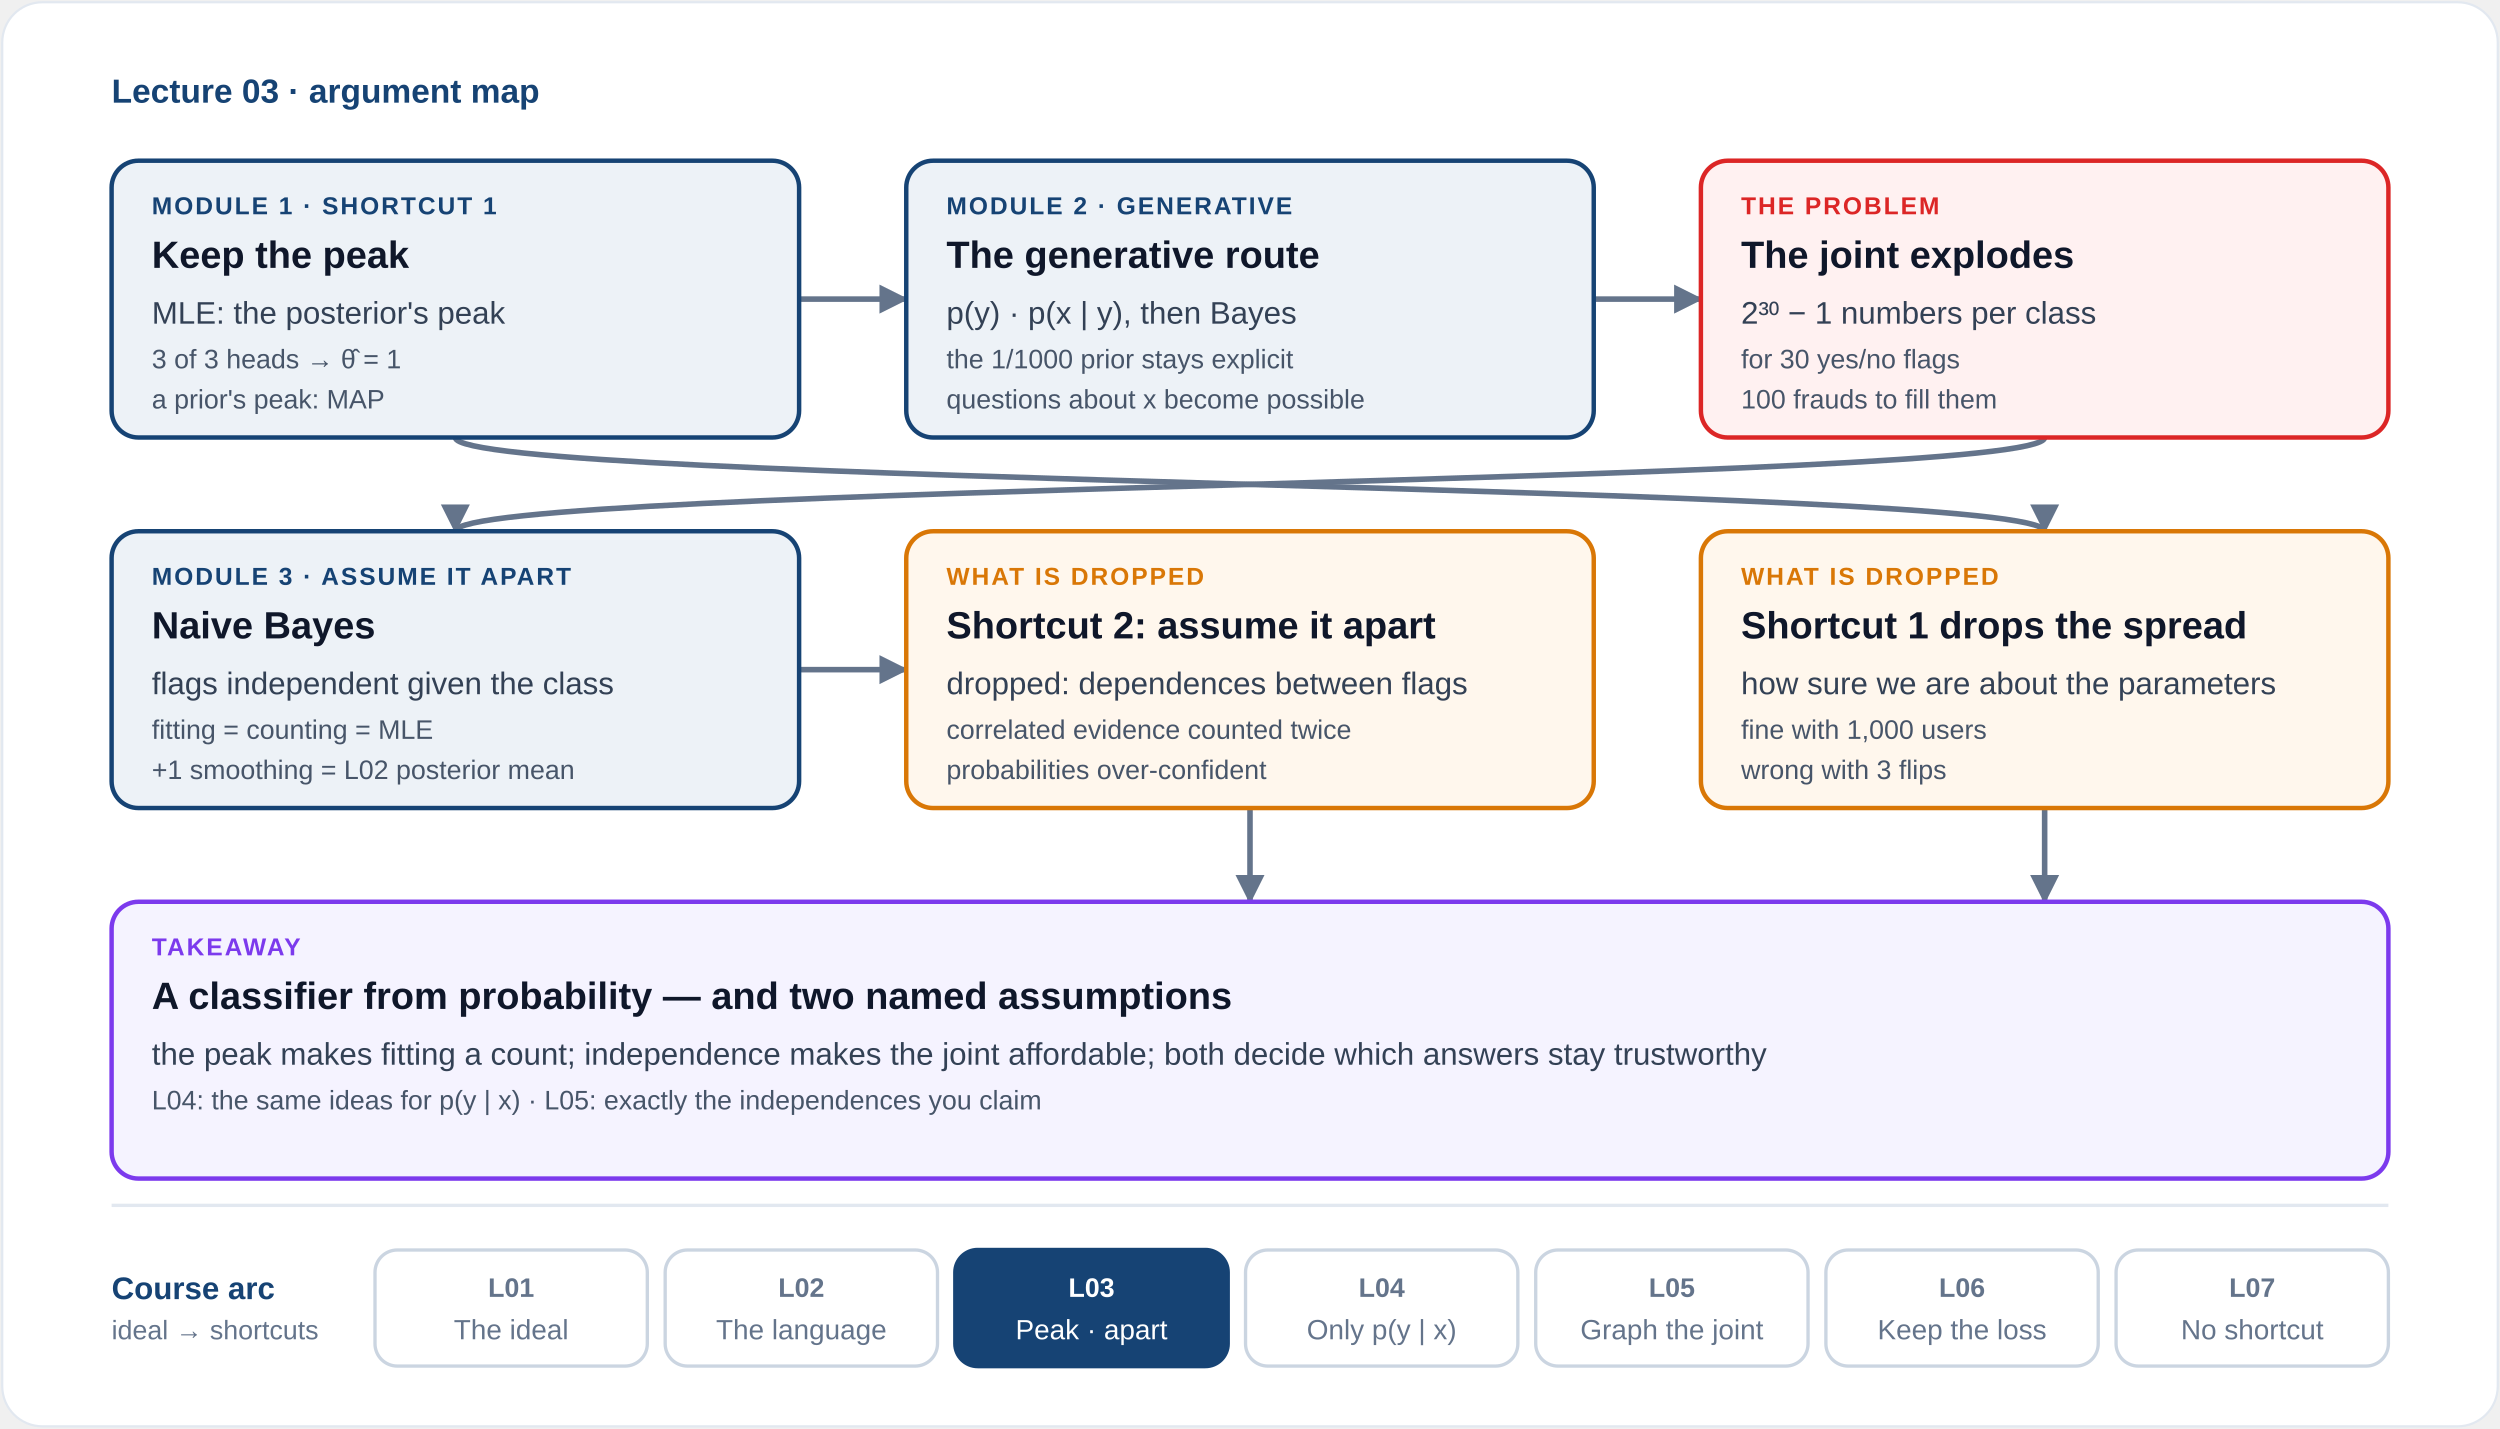
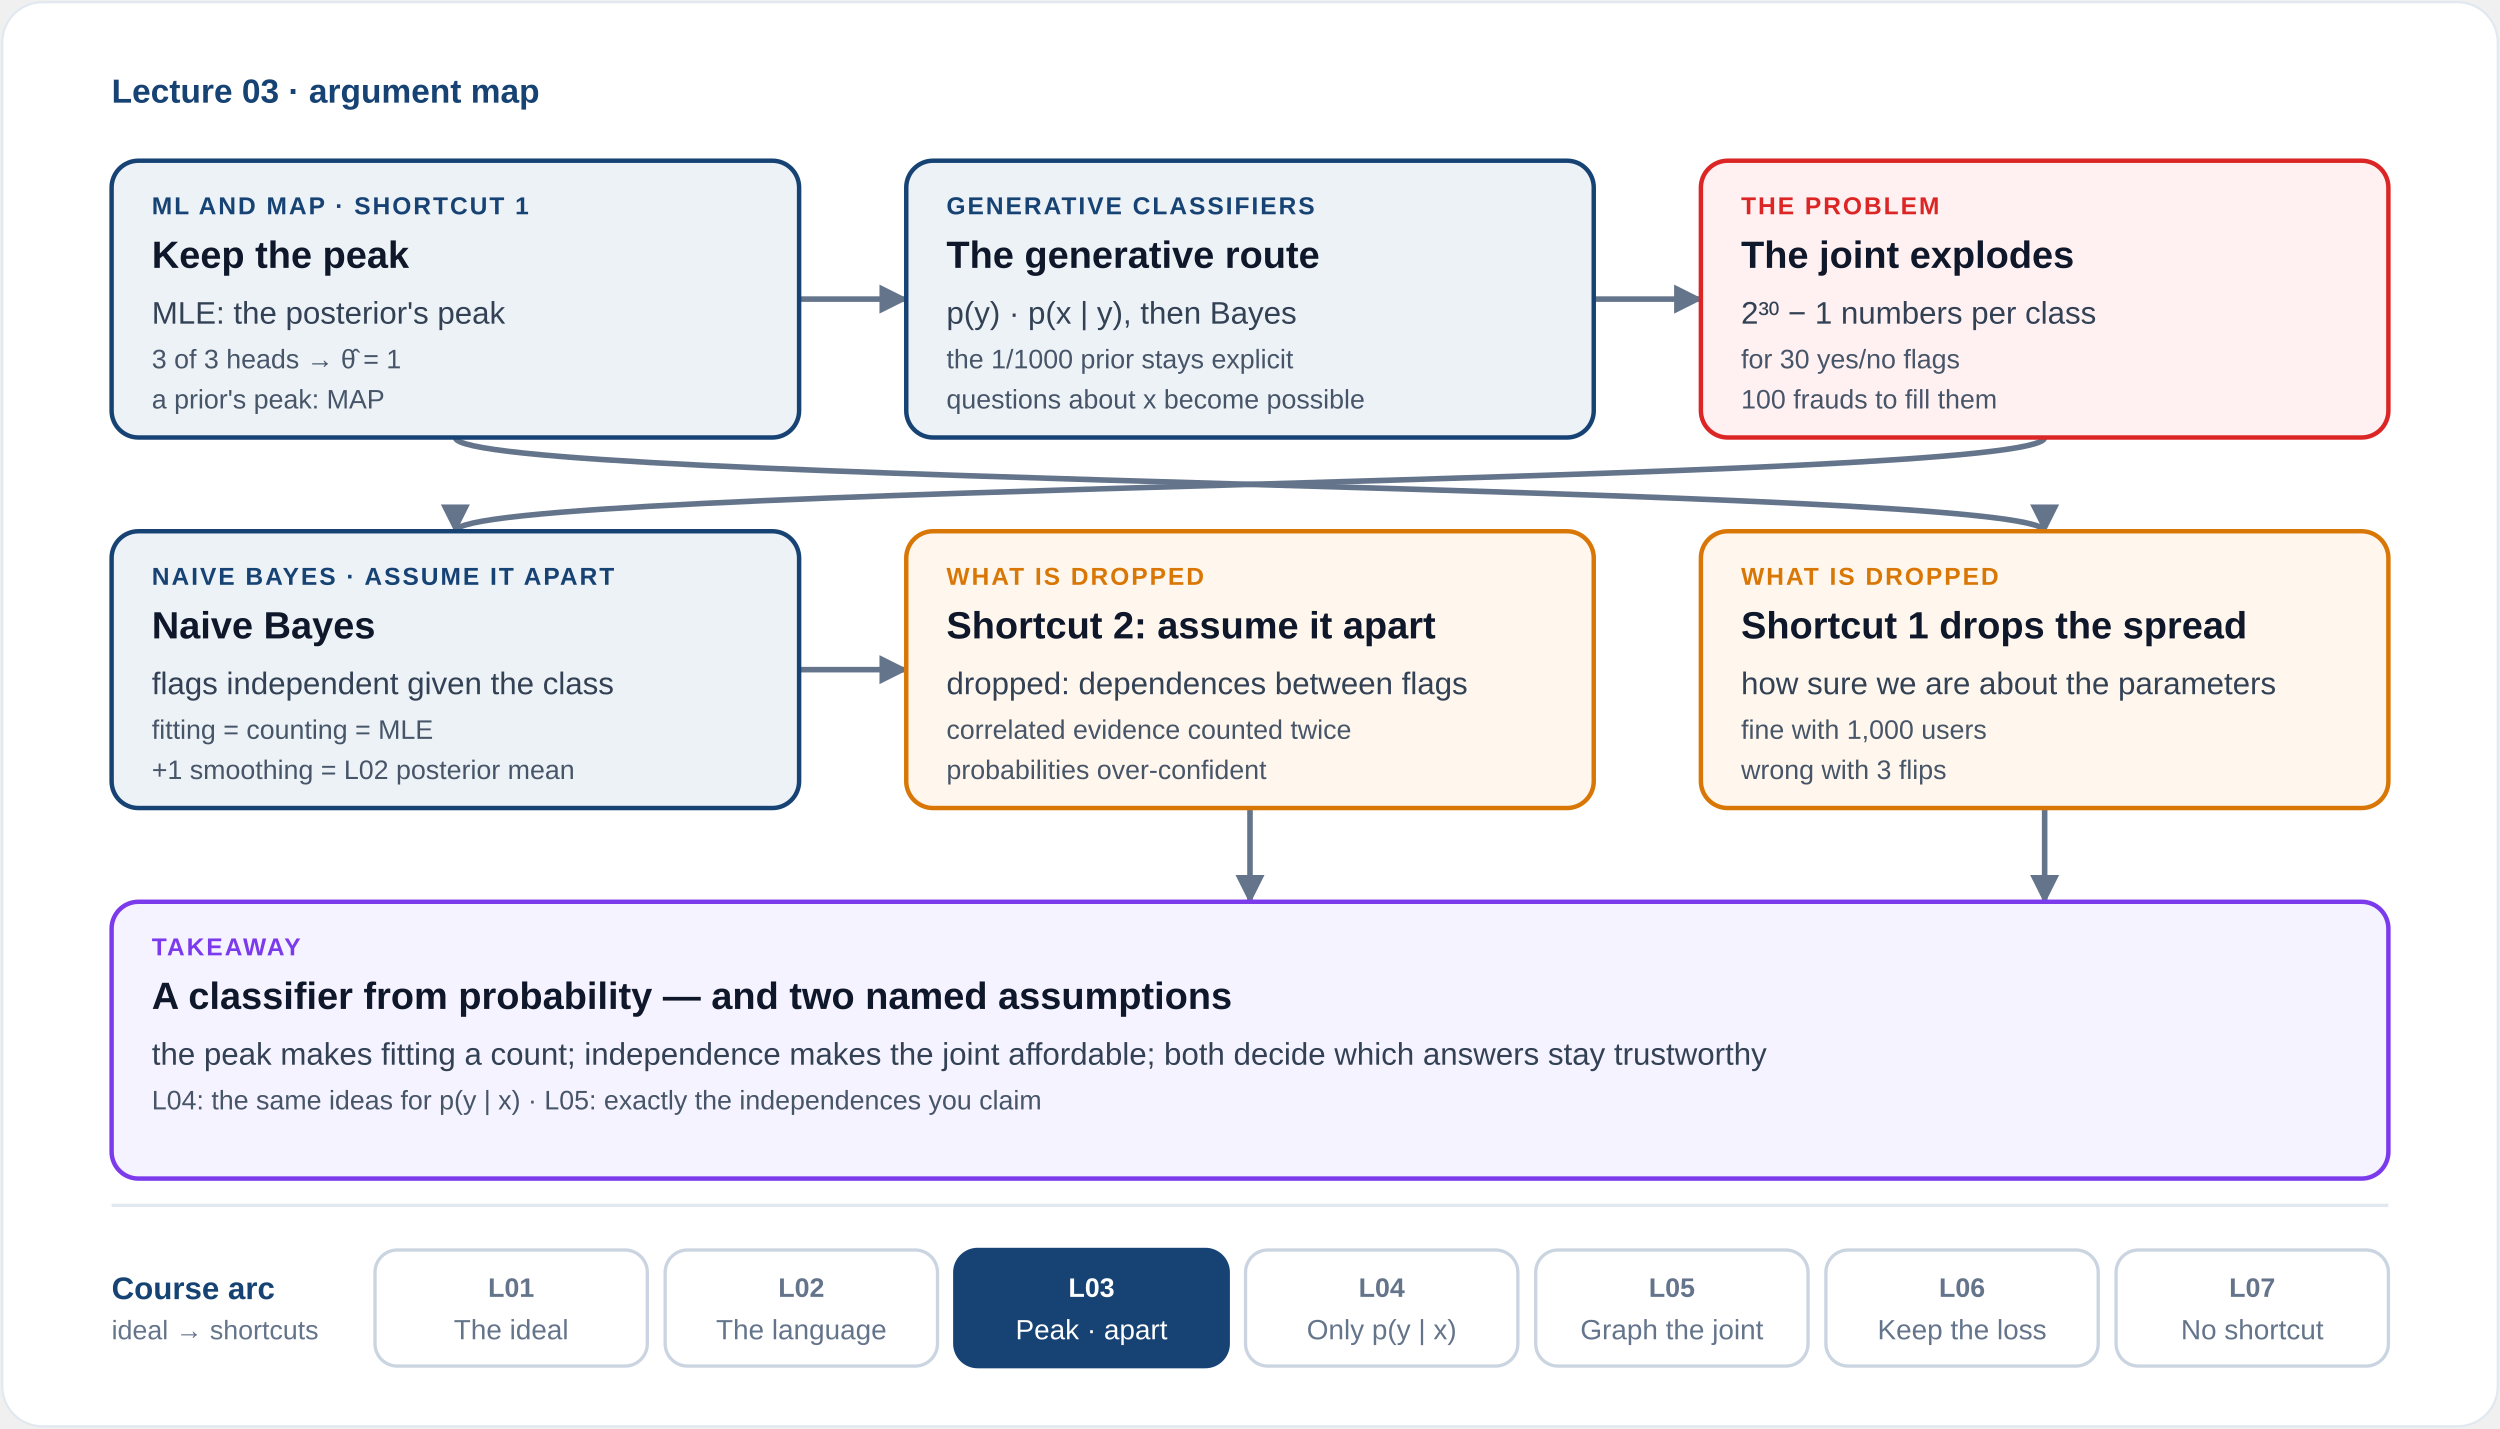
<svg xmlns="http://www.w3.org/2000/svg" viewBox="0 0 1120 640" role="img" aria-labelledby="title desc">
  <defs>
    <marker id="arrow" markerUnits="userSpaceOnUse" markerWidth="13" markerHeight="13" refX="12" refY="6.5" orient="auto">
      <path d="M0,0 L13,6.5 L0,13 Z" fill="#64748b" />
    </marker>
    <style>
      .head { font: 700 17px Arial, "Helvetica Neue", sans-serif; fill: #0f172a; }
      .text { font: 14px Arial, "Helvetica Neue", sans-serif; fill: #334155; }
      .small { font: 12px Arial, "Helvetica Neue", sans-serif; fill: #475569; }
      .tag { font: 700 11px Arial, "Helvetica Neue", sans-serif; letter-spacing: 0.08em; }
      .arclabel { font: 700 14px Arial, "Helvetica Neue", sans-serif; fill: #164374; }
      .arcsub { font: 12px Arial, "Helvetica Neue", sans-serif; fill: #64748b; }
      .arcnum { font: 700 12px Arial, "Helvetica Neue", sans-serif; }
      .arcname { font: 12.5px Arial, "Helvetica Neue", sans-serif; }
      .arrow { stroke: #64748b; stroke-width: 2.5; fill: none; marker-end: url(#arrow); }
    </style>
  </defs>
  <rect x="1" y="1" width="1118" height="638" rx="18" fill="#ffffff" stroke="#e2e8f0" />
  <text x="50" y="46" class="arclabel" style="font-size:15px">Lecture 03 · argument map</text>
  <path d="M358 134 H406" class="arrow" />
  <path d="M714 134 H762" class="arrow" />
  <path d="M916 196 C916 217 204 217 204 238" class="arrow" />
  <path d="M358 300 H406" class="arrow" />
  <path d="M204 196 C204 217 916 217 916 238" class="arrow" />
  <path d="M560 362 C560 383 560 383 560 404" class="arrow" />
  <path d="M916 362 C916 383 916 383 916 404" class="arrow" />
  <g transform="translate(50 72)">
    <rect width="308" height="124" rx="12" fill="#edf2f7" stroke="#164374" stroke-width="2" />
-     <text x="18" y="24" class="tag" fill="#164374">MODULE 1 · SHORTCUT 1</text>
+     <text x="18" y="24" class="tag" fill="#164374">ML AND MAP · SHORTCUT 1</text>
    <text x="18" y="48" class="head">Keep the peak</text>
    <text x="18" y="73" class="text">MLE: the posterior's peak</text>
    <text x="18" y="93" class="small">3 of 3 heads → θ̂ = 1</text>
    <text x="18" y="111" class="small">a prior's peak: MAP</text>
  </g>
  <g transform="translate(406 72)">
    <rect width="308" height="124" rx="12" fill="#edf2f7" stroke="#164374" stroke-width="2" />
-     <text x="18" y="24" class="tag" fill="#164374">MODULE 2 · GENERATIVE</text>
+     <text x="18" y="24" class="tag" fill="#164374">GENERATIVE CLASSIFIERS</text>
    <text x="18" y="48" class="head">The generative route</text>
    <text x="18" y="73" class="text">p(y) · p(x | y), then Bayes</text>
    <text x="18" y="93" class="small">the 1/1000 prior stays explicit</text>
    <text x="18" y="111" class="small">questions about x become possible</text>
  </g>
  <g transform="translate(762 72)">
    <rect width="308" height="124" rx="12" fill="#fff1f1" stroke="#dc2626" stroke-width="2" />
    <text x="18" y="24" class="tag" fill="#dc2626">THE PROBLEM</text>
    <text x="18" y="48" class="head">The joint explodes</text>
    <text x="18" y="73" class="text">2³⁰ − 1 numbers per class</text>
    <text x="18" y="93" class="small">for 30 yes/no flags</text>
    <text x="18" y="111" class="small">100 frauds to fill them</text>
  </g>
  <g transform="translate(50 238)">
    <rect width="308" height="124" rx="12" fill="#edf2f7" stroke="#164374" stroke-width="2" />
-     <text x="18" y="24" class="tag" fill="#164374">MODULE 3 · ASSUME IT APART</text>
+     <text x="18" y="24" class="tag" fill="#164374">NAIVE BAYES · ASSUME IT APART</text>
    <text x="18" y="48" class="head">Naive Bayes</text>
    <text x="18" y="73" class="text">flags independent given the class</text>
    <text x="18" y="93" class="small">fitting = counting = MLE</text>
    <text x="18" y="111" class="small">+1 smoothing = L02 posterior mean</text>
  </g>
  <g transform="translate(406 238)">
    <rect width="308" height="124" rx="12" fill="#fff7ed" stroke="#d97706" stroke-width="2" />
    <text x="18" y="24" class="tag" fill="#d97706">WHAT IS DROPPED</text>
    <text x="18" y="48" class="head">Shortcut 2: assume it apart</text>
    <text x="18" y="73" class="text">dropped: dependences between flags</text>
    <text x="18" y="93" class="small">correlated evidence counted twice</text>
    <text x="18" y="111" class="small">probabilities over-confident</text>
  </g>
  <g transform="translate(762 238)">
    <rect width="308" height="124" rx="12" fill="#fff7ed" stroke="#d97706" stroke-width="2" />
    <text x="18" y="24" class="tag" fill="#d97706">WHAT IS DROPPED</text>
    <text x="18" y="48" class="head">Shortcut 1 drops the spread</text>
    <text x="18" y="73" class="text">how sure we are about the parameters</text>
    <text x="18" y="93" class="small">fine with 1,000 users</text>
    <text x="18" y="111" class="small">wrong with 3 flips</text>
  </g>
  <g transform="translate(50 404)">
    <rect width="1020" height="124" rx="12" fill="#f5f3ff" stroke="#7c3aed" stroke-width="2" />
    <text x="18" y="24" class="tag" fill="#7c3aed">TAKEAWAY</text>
    <text x="18" y="48" class="head">A classifier from probability — and two named assumptions</text>
    <text x="18" y="73" class="text">the peak makes fitting a count; independence makes the joint affordable; both decide which answers stay trustworthy</text>
    <text x="18" y="93" class="small">L04: the same ideas for p(y | x) · L05: exactly the independences you claim</text>
  </g>
  <line x1="50" y1="540" x2="1070" y2="540" stroke="#e2e8f0" stroke-width="1.5" />
  <text x="50" y="582" class="arclabel">Course arc</text>
  <text x="50" y="600" class="arcsub">ideal → shortcuts</text>
  <rect x="168" y="560" width="122" height="52" rx="10" fill="#ffffff" stroke="#cbd5e1" stroke-width="1.5" />
  <text x="229" y="581" text-anchor="middle" class="arcnum" fill="#64748b">L01</text>
  <text x="229" y="600" text-anchor="middle" class="arcname" fill="#64748b">The ideal</text>
  <rect x="298" y="560" width="122" height="52" rx="10" fill="#ffffff" stroke="#cbd5e1" stroke-width="1.5" />
  <text x="359" y="581" text-anchor="middle" class="arcnum" fill="#64748b">L02</text>
  <text x="359" y="600" text-anchor="middle" class="arcname" fill="#64748b">The language</text>
  <rect x="428" y="560" width="122" height="52" rx="10" fill="#164374" stroke="#164374" stroke-width="2" />
  <text x="489" y="581" text-anchor="middle" class="arcnum" fill="#ffffff">L03</text>
  <text x="489" y="600" text-anchor="middle" class="arcname" fill="#ffffff">Peak · apart</text>
  <rect x="558" y="560" width="122" height="52" rx="10" fill="#ffffff" stroke="#cbd5e1" stroke-width="1.5" />
  <text x="619" y="581" text-anchor="middle" class="arcnum" fill="#64748b">L04</text>
  <text x="619" y="600" text-anchor="middle" class="arcname" fill="#64748b">Only p(y | x)</text>
  <rect x="688" y="560" width="122" height="52" rx="10" fill="#ffffff" stroke="#cbd5e1" stroke-width="1.5" />
  <text x="749" y="581" text-anchor="middle" class="arcnum" fill="#64748b">L05</text>
  <text x="749" y="600" text-anchor="middle" class="arcname" fill="#64748b">Graph the joint</text>
  <rect x="818" y="560" width="122" height="52" rx="10" fill="#ffffff" stroke="#cbd5e1" stroke-width="1.5" />
  <text x="879" y="581" text-anchor="middle" class="arcnum" fill="#64748b">L06</text>
  <text x="879" y="600" text-anchor="middle" class="arcname" fill="#64748b">Keep the loss</text>
  <rect x="948" y="560" width="122" height="52" rx="10" fill="#ffffff" stroke="#cbd5e1" stroke-width="1.5" />
  <text x="1009" y="581" text-anchor="middle" class="arcnum" fill="#64748b">L07</text>
  <text x="1009" y="600" text-anchor="middle" class="arcname" fill="#64748b">No shortcut</text>
</svg>
